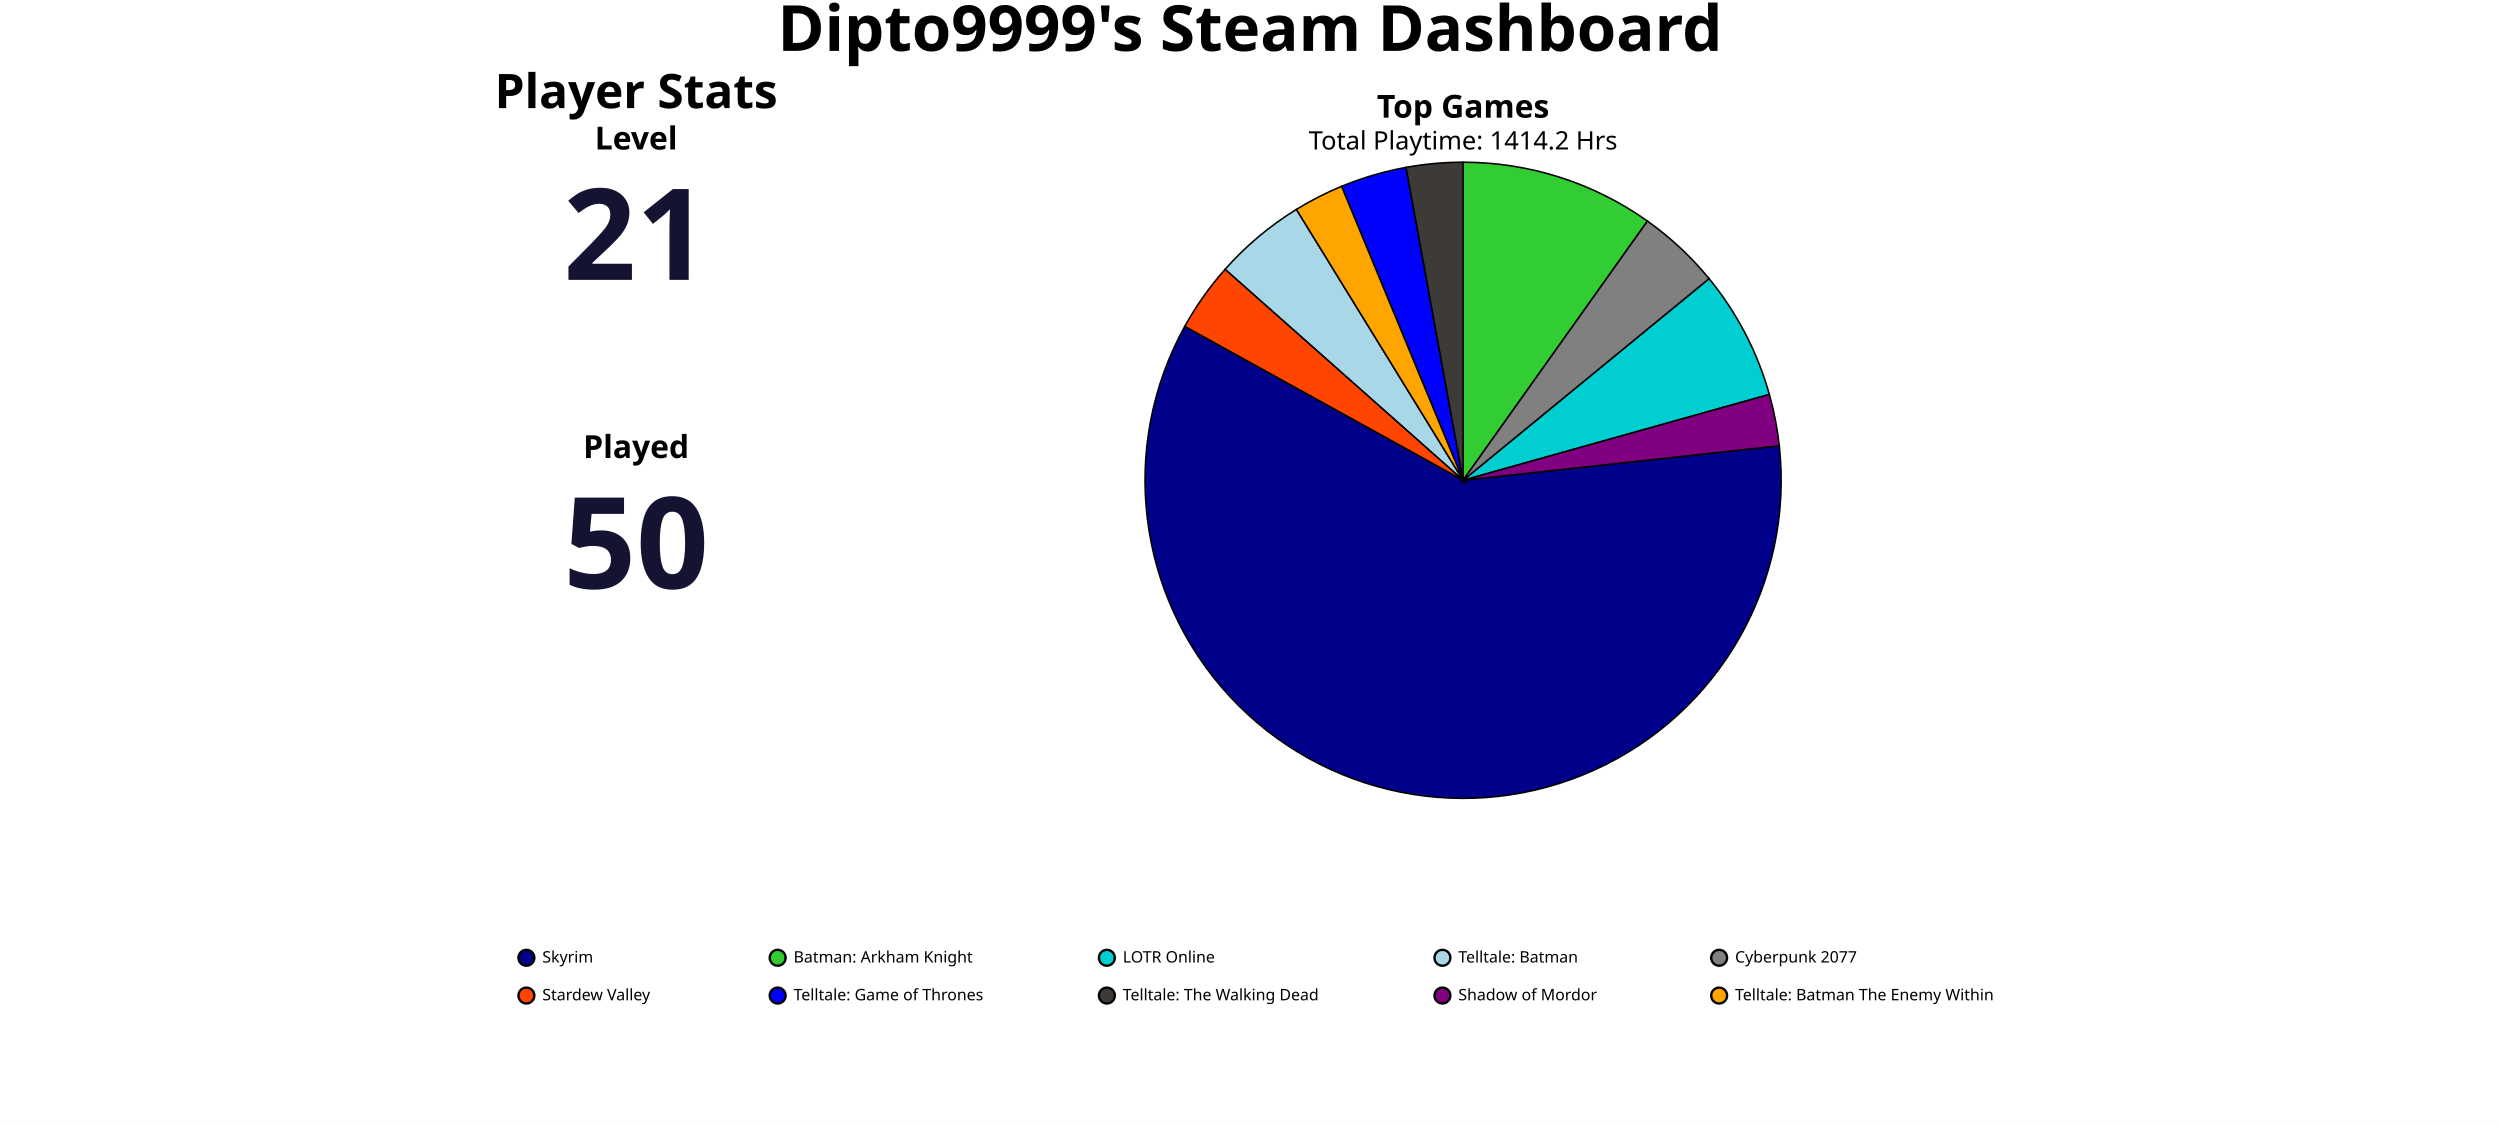
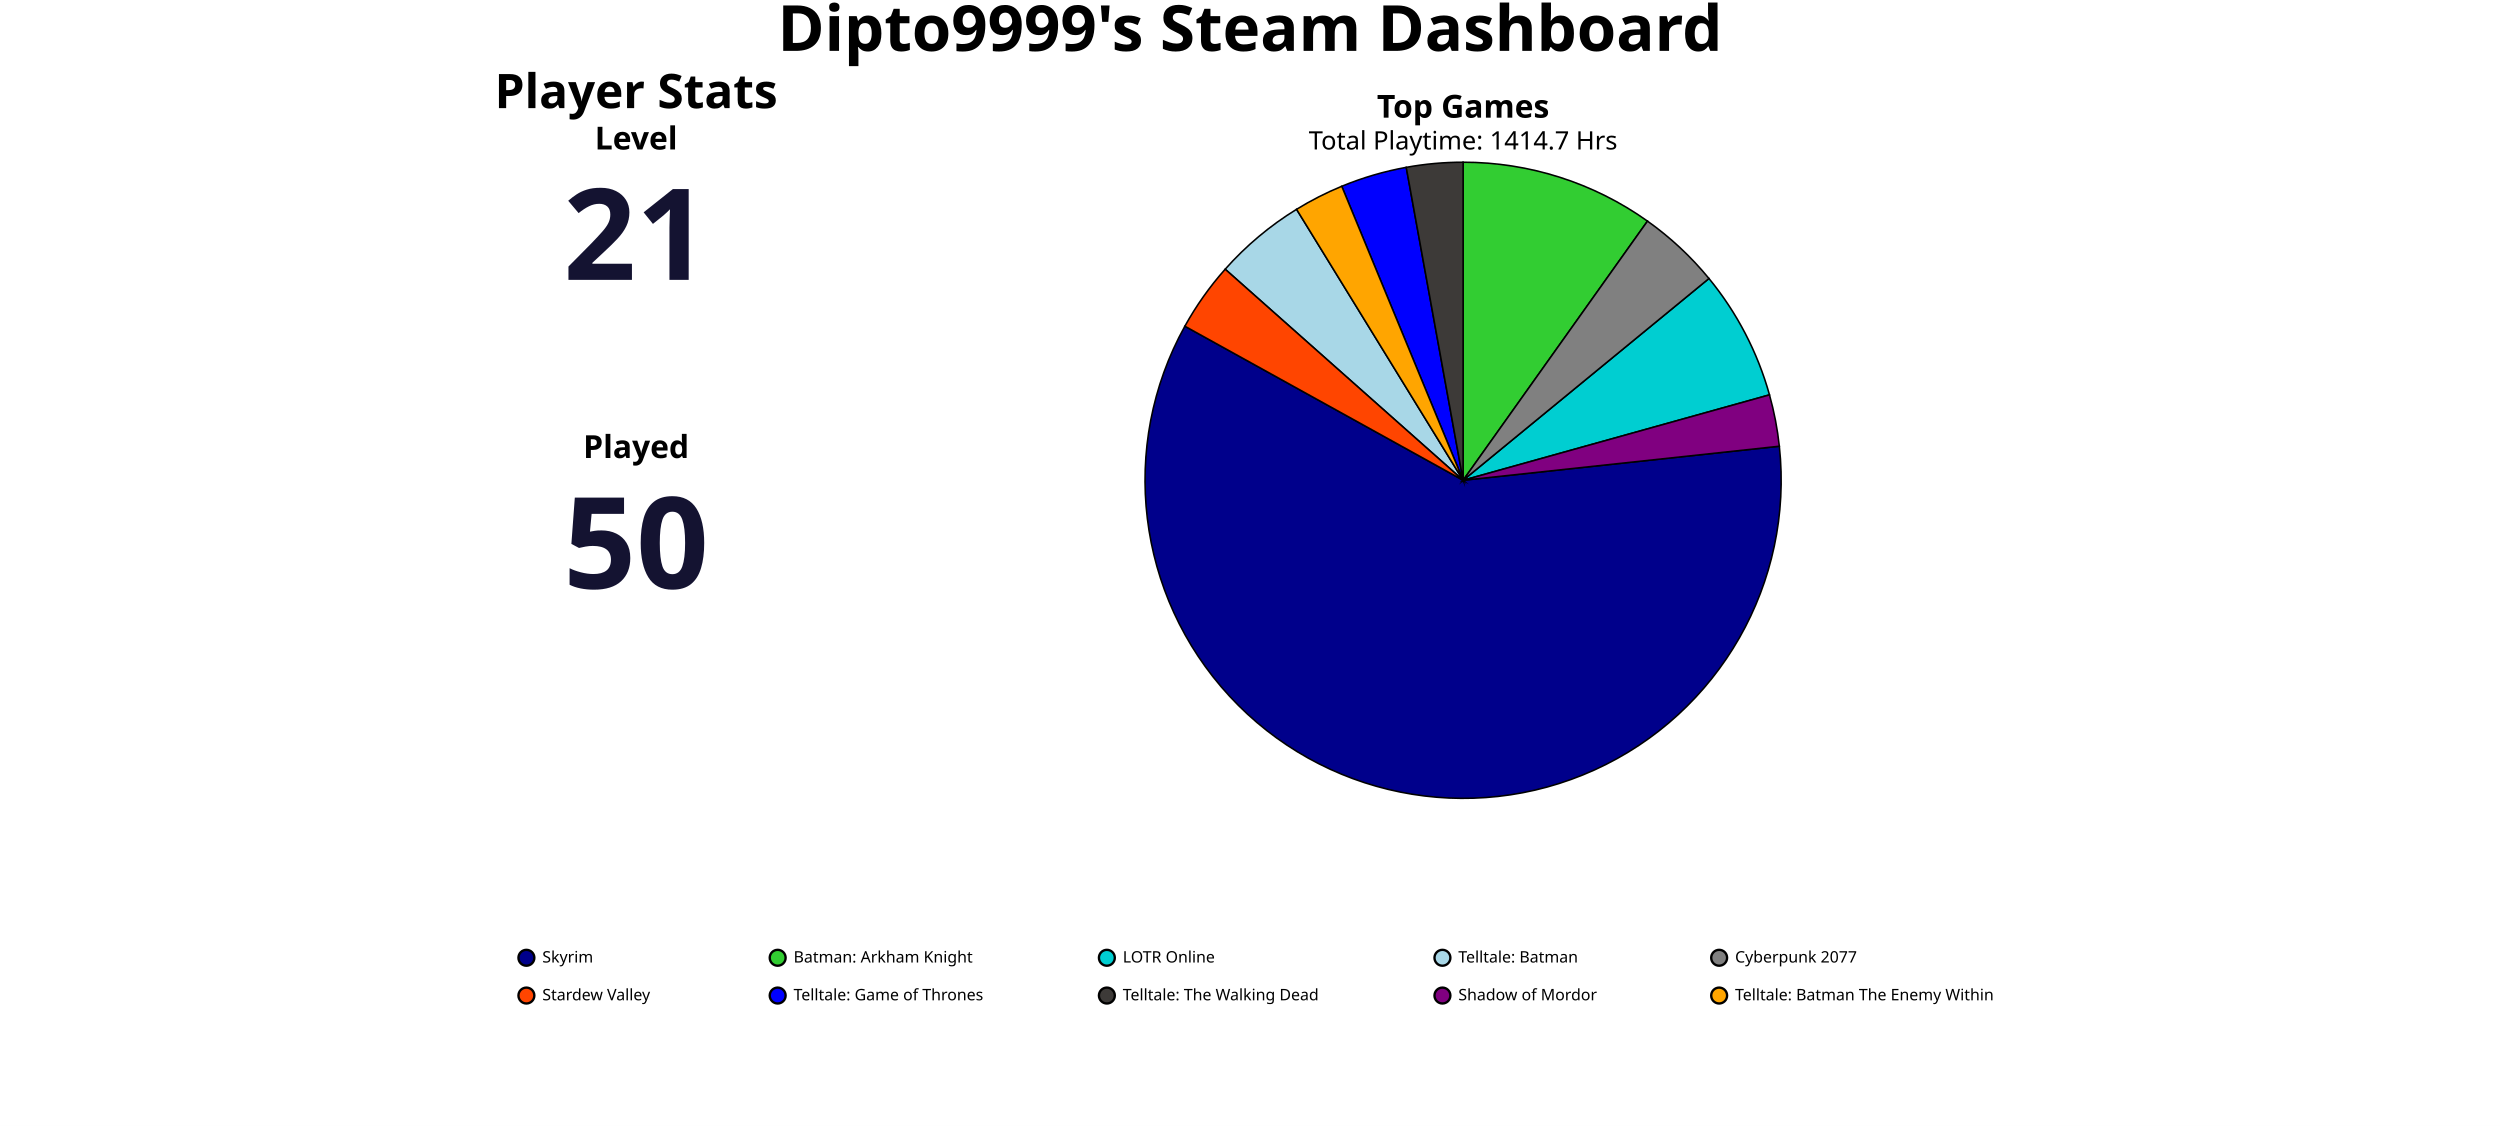
<svg xmlns="http://www.w3.org/2000/svg" version="1.1" class="marks" width="1572" height="708" viewBox="0 0 1572 708">
  <rect width="1572" height="708" fill="white" />
  <g fill="none" stroke-miterlimit="10" transform="translate(250,102)">
    <g class="mark-group role-frame root" role="graphics-object" aria-roledescription="group mark container">
      <g transform="translate(0,0)">
        <path class="background" aria-hidden="true" d="M0,0h0v0h0Z" />
        <g>
          <g class="mark-group role-scope concat_0_group" role="graphics-object" aria-roledescription="group mark container">
            <g transform="translate(0,0)">
              <path class="background" aria-hidden="true" d="M0,0h0v0h0Z" />
              <g>
                <g class="mark-group role-scope concat_0_concat_0_group" role="graphics-object" aria-roledescription="group mark container">
                  <g transform="translate(0,0)">
                    <path class="background" aria-hidden="true" d="M0,0h300v150h-300Z" stroke="#ddd" stroke-opacity="0" stroke-width="1.5" />
                    <g>
                      <g class="mark-text role-mark concat_0_concat_0_marks" role="graphics-object" aria-roledescription="text mark container">
                        <text aria-label="Metric: Level; Value: 21" role="graphics-symbol" aria-roledescription="text mark" text-anchor="middle" transform="translate(150,74)" font-family="sans-serif" font-size="80px" font-weight="bold" fill="#141331">21</text>
                      </g>
                      <g class="mark-group role-title">
                        <g transform="translate(150,-24)">
                          <path class="background" aria-hidden="true" d="M0,0h0v0h0Z" pointer-events="none" />
                          <g>
                            <g class="mark-text role-title-text" role="graphics-symbol" aria-roledescription="title" aria-label="Title text 'Level'" pointer-events="none">
                              <text text-anchor="middle" transform="translate(0,16)" font-family="sans-serif" font-size="20px" font-weight="bold" fill="#000" opacity="1">Level</text>
                            </g>
                          </g>
                          <path class="foreground" aria-hidden="true" d="" pointer-events="none" display="none" />
                        </g>
                      </g>
                    </g>
                    <path class="foreground" aria-hidden="true" d="" display="none" />
                  </g>
                </g>
                <g class="mark-group role-scope concat_0_concat_1_group" role="graphics-object" aria-roledescription="group mark container">
                  <g transform="translate(0,194)">
                    <path class="background" aria-hidden="true" d="M0,0h300v150h-300Z" stroke="#ddd" stroke-opacity="0" stroke-width="1.5" />
                    <g>
                      <g class="mark-text role-mark concat_0_concat_1_marks" role="graphics-object" aria-roledescription="text mark container">
                        <text aria-label="Metric: Played; Value: 50" role="graphics-symbol" aria-roledescription="text mark" text-anchor="middle" transform="translate(150,74)" font-family="sans-serif" font-size="80px" font-weight="bold" fill="#141331">50</text>
                      </g>
                      <g class="mark-group role-title">
                        <g transform="translate(150,-24)">
                          <path class="background" aria-hidden="true" d="M0,0h0v0h0Z" pointer-events="none" />
                          <g>
                            <g class="mark-text role-title-text" role="graphics-symbol" aria-roledescription="title" aria-label="Title text 'Played'" pointer-events="none">
                              <text text-anchor="middle" transform="translate(0,16)" font-family="sans-serif" font-size="20px" font-weight="bold" fill="#000" opacity="1">Played</text>
                            </g>
                          </g>
                          <path class="foreground" aria-hidden="true" d="" pointer-events="none" display="none" />
                        </g>
                      </g>
                    </g>
                    <path class="foreground" aria-hidden="true" d="" display="none" />
                  </g>
                </g>
                <g class="mark-group role-title">
                  <g transform="translate(150,-58)">
                    <path class="background" aria-hidden="true" d="M0,0h0v0h0Z" pointer-events="none" />
                    <g>
                      <g class="mark-text role-title-text" role="graphics-symbol" aria-roledescription="title" aria-label="Title text 'Player Stats'" pointer-events="none">
                        <text text-anchor="middle" transform="translate(0,24)" font-family="sans-serif" font-size="30px" font-weight="bold" fill="#000" opacity="1">Player Stats</text>
                      </g>
                    </g>
                    <path class="foreground" aria-hidden="true" d="" pointer-events="none" display="none" />
                  </g>
                </g>
              </g>
              <path class="foreground" aria-hidden="true" d="" display="none" />
            </g>
          </g>
          <g class="mark-group role-scope concat_1_group" role="graphics-object" aria-roledescription="group mark container">
            <g transform="translate(320,0)">
              <path class="background" aria-hidden="true" d="M0,0h700v400h-700Z" />
              <g>
                <g class="mark-arc role-mark concat_1_marks" role="graphics-object" aria-roledescription="arc mark container">
-                   <path aria-label="playtime_percentage: 59.77; name: Skyrim; Game: Skyrim; Time (Hrs): 845.3; Playtime (%): 59.77" role="graphics-symbol" aria-roledescription="arc mark" transform="translate(350,200)" d="M-175.019,-96.791A200,200,0,1,0,198.82,-21.697L0,0Z" fill="#00008B" stroke="black" stroke-width="1" />
-                   <path aria-label="playtime_percentage: 9.84; name: Batman: Arkham Knight; Game: Batman: Arkham Knight; Time (Hrs): 139.2; Playtime (%): 9.84" role="graphics-symbol" aria-roledescription="arc mark" transform="translate(350,200)" d="M115.925,-162.977A200,200,0,0,0,0,-200L0,0Z" fill="#32CD32" stroke="black" stroke-width="1" />
-                   <path aria-label="playtime_percentage: 6.58; name: LOTR Online; Game: LOTR Online; Time (Hrs): 93.0; Playtime (%): 6.58" role="graphics-symbol" aria-roledescription="arc mark" transform="translate(350,200)" d="M192.576,-53.986A200,200,0,0,0,154.662,-126.806L0,0Z" fill="#00CED1" stroke="black" stroke-width="1" />
-                   <path aria-label="playtime_percentage: 4.68; name: Telltale: Batman; Game: Telltale: Batman; Time (Hrs): 66.2; Playtime (%): 4.68" role="graphics-symbol" aria-roledescription="arc mark" transform="translate(350,200)" d="M-104.821,-170.331A200,200,0,0,0,-149.689,-132.639L0,0Z" fill="#A8D7E7" stroke="black" stroke-width="1" />
-                   <path aria-label="playtime_percentage: 4.23; name: Cyberpunk 2077; Game: Cyberpunk 2077; Time (Hrs): 59.8; Playtime (%): 4.23" role="graphics-symbol" aria-roledescription="arc mark" transform="translate(350,200)" d="M154.662,-126.806A200,200,0,0,0,115.925,-162.977L0,0Z" fill="#808080" stroke="black" stroke-width="1" />
-                   <path aria-label="playtime_percentage: 3.5; name: Stardew Valley; Game: Stardew Valley; Time (Hrs): 49.5; Playtime (%): 3.50" role="graphics-symbol" aria-roledescription="arc mark" transform="translate(350,200)" d="M-149.689,-132.639A200,200,0,0,0,-175.019,-96.791L0,0Z" fill="#FF4500" stroke="black" stroke-width="1" />
-                   <path aria-label="playtime_percentage: 3.37; name: Telltale: Game of Thrones; Game: Telltale: Game of Thrones; Time (Hrs): 47.7; Playtime (%): 3.37" role="graphics-symbol" aria-roledescription="arc mark" transform="translate(350,200)" d="M-35.87,-196.757A200,200,0,0,0,-76.421,-184.824L0,0Z" fill="#0000FF" stroke="black" stroke-width="1" />
-                   <path aria-label="playtime_percentage: 2.87; name: Telltale: The Walking Dead; Game: Telltale: The Walking Dead; Time (Hrs): 40.5; Playtime (%): 2.87" role="graphics-symbol" aria-roledescription="arc mark" transform="translate(350,200)" d="M0,-200A200,200,0,0,0,-35.87,-196.757L0,0Z" fill="#3D3A38" stroke="black" stroke-width="1" />
-                   <path aria-label="playtime_percentage: 2.62; name: Shadow of Mordor; Game: Shadow of Mordor; Time (Hrs): 37.0; Playtime (%): 2.62" role="graphics-symbol" aria-roledescription="arc mark" transform="translate(350,200)" d="M198.82,-21.697A200,200,0,0,0,192.576,-53.986L0,0Z" fill="#800080" stroke="black" stroke-width="1" />
-                   <path aria-label="playtime_percentage: 2.54; name: Telltale: Batman The Enemy Within; Game: Telltale: Batman The Enemy Within; Time (Hrs): 35.9; Playtime (%): 2.54" role="graphics-symbol" aria-roledescription="arc mark" transform="translate(350,200)" d="M-76.421,-184.824A200,200,0,0,0,-104.821,-170.331L0,0Z" fill="#FFA500" stroke="black" stroke-width="1" />
+                   <path aria-label="playtime_percentage: 59.75; name: Skyrim; Game: Skyrim; Time (Hrs): 845.3; Playtime (%): 59.75" role="graphics-symbol" aria-roledescription="arc mark" transform="translate(350,200)" d="M-174.968,-96.882A200,200,0,1,0,198.85,-21.418L0,0Z" fill="#00008B" stroke="black" stroke-width="1" />
+                   <path aria-label="playtime_percentage: 9.84; name: Batman: Arkham Knight; Game: Batman: Arkham Knight; Time (Hrs): 139.2; Playtime (%): 9.84" role="graphics-symbol" aria-roledescription="arc mark" transform="translate(350,200)" d="M115.935,-162.97A200,200,0,0,0,0,-200L0,0Z" fill="#32CD32" stroke="black" stroke-width="1" />
+                   <path aria-label="playtime_percentage: 6.61; name: LOTR Online; Game: LOTR Online; Time (Hrs): 93.5; Playtime (%): 6.61" role="graphics-symbol" aria-roledescription="arc mark" transform="translate(350,200)" d="M192.651,-53.719A200,200,0,0,0,154.593,-126.889L0,0Z" fill="#00CED1" stroke="black" stroke-width="1" />
+                   <path aria-label="playtime_percentage: 4.68; name: Telltale: Batman; Game: Telltale: Batman; Time (Hrs): 66.2; Playtime (%): 4.68" role="graphics-symbol" aria-roledescription="arc mark" transform="translate(350,200)" d="M-104.723,-170.391A200,200,0,0,0,-149.617,-132.72L0,0Z" fill="#A8D7E7" stroke="black" stroke-width="1" />
+                   <path aria-label="playtime_percentage: 4.22; name: Cyberpunk 2077; Game: Cyberpunk 2077; Time (Hrs): 59.8; Playtime (%): 4.22" role="graphics-symbol" aria-roledescription="arc mark" transform="translate(350,200)" d="M154.593,-126.889A200,200,0,0,0,115.935,-162.97L0,0Z" fill="#808080" stroke="black" stroke-width="1" />
+                   <path aria-label="playtime_percentage: 3.5; name: Stardew Valley; Game: Stardew Valley; Time (Hrs): 49.5; Playtime (%): 3.50" role="graphics-symbol" aria-roledescription="arc mark" transform="translate(350,200)" d="M-149.617,-132.72A200,200,0,0,0,-174.968,-96.882L0,0Z" fill="#FF4500" stroke="black" stroke-width="1" />
+                   <path aria-label="playtime_percentage: 3.37; name: Telltale: Game of Thrones; Game: Telltale: Game of Thrones; Time (Hrs): 47.7; Playtime (%): 3.37" role="graphics-symbol" aria-roledescription="arc mark" transform="translate(350,200)" d="M-35.75,-196.779A200,200,0,0,0,-76.312,-184.869L0,0Z" fill="#0000FF" stroke="black" stroke-width="1" />
+                   <path aria-label="playtime_percentage: 2.86; name: Telltale: The Walking Dead; Game: Telltale: The Walking Dead; Time (Hrs): 40.5; Playtime (%): 2.86" role="graphics-symbol" aria-roledescription="arc mark" transform="translate(350,200)" d="M0,-200A200,200,0,0,0,-35.75,-196.779L0,0Z" fill="#3D3A38" stroke="black" stroke-width="1" />
+                   <path aria-label="playtime_percentage: 2.62; name: Shadow of Mordor; Game: Shadow of Mordor; Time (Hrs): 37.0; Playtime (%): 2.62" role="graphics-symbol" aria-roledescription="arc mark" transform="translate(350,200)" d="M198.85,-21.418A200,200,0,0,0,192.651,-53.719L0,0Z" fill="#800080" stroke="black" stroke-width="1" />
+                   <path aria-label="playtime_percentage: 2.54; name: Telltale: Batman The Enemy Within; Game: Telltale: Batman The Enemy Within; Time (Hrs): 35.9; Playtime (%): 2.54" role="graphics-symbol" aria-roledescription="arc mark" transform="translate(350,200)" d="M-76.312,-184.869A200,200,0,0,0,-104.723,-170.391L0,0Z" fill="#FFA500" stroke="black" stroke-width="1" />
                </g>
                <g class="mark-group role-title">
                  <g transform="translate(350,-44)">
                    <path class="background" aria-hidden="true" d="M0,0h0v0h0Z" pointer-events="none" />
                    <g>
                      <g class="mark-text role-title-text" role="graphics-symbol" aria-roledescription="title" aria-label="Title text 'Top Games'" pointer-events="none">
                        <text text-anchor="middle" transform="translate(0,16)" font-family="sans-serif" font-size="20px" font-weight="bold" fill="#000" opacity="1">Top Games</text>
                      </g>
-                       <g class="mark-text role-title-subtitle" role="graphics-symbol" aria-roledescription="subtitle" aria-label="Subtitle text 'Total Playtime: 1414.2 Hrs'" pointer-events="none">
-                         <text text-anchor="middle" transform="translate(0,36)" font-family="sans-serif" font-size="16px" fill="#000" opacity="1">Total Playtime: 1414.2 Hrs</text>
+                       <g class="mark-text role-title-subtitle" role="graphics-symbol" aria-roledescription="subtitle" aria-label="Subtitle text 'Total Playtime: 1414.7 Hrs'" pointer-events="none">
+                         <text text-anchor="middle" transform="translate(0,36)" font-family="sans-serif" font-size="16px" fill="#000" opacity="1">Total Playtime: 1414.7 Hrs</text>
                      </g>
                    </g>
                    <path class="foreground" aria-hidden="true" d="" pointer-events="none" display="none" />
                  </g>
                </g>
              </g>
              <path class="foreground" aria-hidden="true" d="" display="none" />
            </g>
          </g>
          <g class="mark-group role-legend" role="graphics-symbol" aria-roledescription="legend" aria-label="Symbol legend for fill color with 10 values: Skyrim, Batman: Arkham Knight, LOTR Online, Telltale: Batman, Cyberpunk 2077, ending with Telltale: Batman The Enemy Within">
            <g transform="translate(0,419)">
              <path class="background" aria-hidden="true" d="M0,0h1072v187h-1072Z" pointer-events="none" />
              <g>
                <g class="mark-group role-legend-entry">
                  <g transform="translate(75,75)">
                    <path class="background" aria-hidden="true" d="M0,0h0v0h0Z" pointer-events="none" />
                    <g>
                      <g class="mark-group role-scope" role="graphics-object" aria-roledescription="group mark container">
                        <g transform="translate(0,0.25)">
                          <path class="background" aria-hidden="true" d="M0,0h81.957v12.5h-81.957Z" pointer-events="none" opacity="1" />
                          <g>
                            <g class="mark-symbol role-legend-symbol" pointer-events="none">
                              <path transform="translate(6,6)" d="M5,0A5,5,0,1,1,-5,0A5,5,0,1,1,5,0" fill="#00008B" stroke="black" stroke-width="1.5" opacity="1" />
                            </g>
                            <g class="mark-text role-legend-label" pointer-events="none">
                              <text text-anchor="start" transform="translate(16,9)" font-family="sans-serif" font-size="10px" fill="#000" opacity="1">Skyrim</text>
                            </g>
                          </g>
                          <path class="foreground" aria-hidden="true" d="" pointer-events="none" display="none" />
                        </g>
                        <g transform="translate(158,0.25)">
                          <path class="background" aria-hidden="true" d="M0,0h130.316v12.5h-130.316Z" pointer-events="none" opacity="1" />
                          <g>
                            <g class="mark-symbol role-legend-symbol" pointer-events="none">
                              <path transform="translate(6,6)" d="M5,0A5,5,0,1,1,-5,0A5,5,0,1,1,5,0" fill="#32CD32" stroke="black" stroke-width="1.5" opacity="1" />
                            </g>
                            <g class="mark-text role-legend-label" pointer-events="none">
                              <text text-anchor="start" transform="translate(16,9)" font-family="sans-serif" font-size="10px" fill="#000" opacity="1">Batman: Arkham Knight</text>
                            </g>
                          </g>
                          <path class="foreground" aria-hidden="true" d="" pointer-events="none" display="none" />
                        </g>
                        <g transform="translate(365,0.25)">
                          <path class="background" aria-hidden="true" d="M0,0h134.394v12.5h-134.394Z" pointer-events="none" opacity="1" />
                          <g>
                            <g class="mark-symbol role-legend-symbol" pointer-events="none">
                              <path transform="translate(6,6)" d="M5,0A5,5,0,1,1,-5,0A5,5,0,1,1,5,0" fill="#00CED1" stroke="black" stroke-width="1.5" opacity="1" />
                            </g>
                            <g class="mark-text role-legend-label" pointer-events="none">
                              <text text-anchor="start" transform="translate(16,9)" font-family="sans-serif" font-size="10px" fill="#000" opacity="1">LOTR Online</text>
                            </g>
                          </g>
                          <path class="foreground" aria-hidden="true" d="" pointer-events="none" display="none" />
                        </g>
                        <g transform="translate(576,0.25)">
                          <path class="background" aria-hidden="true" d="M0,0h97.709v12.5h-97.709Z" pointer-events="none" opacity="1" />
                          <g>
                            <g class="mark-symbol role-legend-symbol" pointer-events="none">
                              <path transform="translate(6,6)" d="M5,0A5,5,0,1,1,-5,0A5,5,0,1,1,5,0" fill="#A8D7E7" stroke="black" stroke-width="1.5" opacity="1" />
                            </g>
                            <g class="mark-text role-legend-label" pointer-events="none">
                              <text text-anchor="start" transform="translate(16,9)" font-family="sans-serif" font-size="10px" fill="#000" opacity="1">Telltale: Batman</text>
                            </g>
                          </g>
                          <path class="foreground" aria-hidden="true" d="" pointer-events="none" display="none" />
                        </g>
                        <g transform="translate(750,0.25)">
                          <path class="background" aria-hidden="true" d="M0,0h171.439v12.5h-171.439Z" pointer-events="none" opacity="1" />
                          <g>
                            <g class="mark-symbol role-legend-symbol" pointer-events="none">
                              <path transform="translate(6,6)" d="M5,0A5,5,0,1,1,-5,0A5,5,0,1,1,5,0" fill="#808080" stroke="black" stroke-width="1.5" opacity="1" />
                            </g>
                            <g class="mark-text role-legend-label" pointer-events="none">
                              <text text-anchor="start" transform="translate(16,9)" font-family="sans-serif" font-size="10px" fill="#000" opacity="1">Cyberpunk 2077</text>
                            </g>
                          </g>
                          <path class="foreground" aria-hidden="true" d="" pointer-events="none" display="none" />
                        </g>
                        <g transform="translate(0,24)">
                          <path class="background" aria-hidden="true" d="M0,0h81.957v12.5h-81.957Z" pointer-events="none" opacity="1" />
                          <g>
                            <g class="mark-symbol role-legend-symbol" pointer-events="none">
                              <path transform="translate(6,6)" d="M5,0A5,5,0,1,1,-5,0A5,5,0,1,1,5,0" fill="#FF4500" stroke="black" stroke-width="1.5" opacity="1" />
                            </g>
                            <g class="mark-text role-legend-label" pointer-events="none">
                              <text text-anchor="start" transform="translate(16,9)" font-family="sans-serif" font-size="10px" fill="#000" opacity="1">Stardew Valley</text>
                            </g>
                          </g>
                          <path class="foreground" aria-hidden="true" d="" pointer-events="none" display="none" />
                        </g>
                        <g transform="translate(158,24)">
                          <path class="background" aria-hidden="true" d="M0,0h130.316v12.5h-130.316Z" pointer-events="none" opacity="1" />
                          <g>
                            <g class="mark-symbol role-legend-symbol" pointer-events="none">
                              <path transform="translate(6,6)" d="M5,0A5,5,0,1,1,-5,0A5,5,0,1,1,5,0" fill="#0000FF" stroke="black" stroke-width="1.5" opacity="1" />
                            </g>
                            <g class="mark-text role-legend-label" pointer-events="none">
                              <text text-anchor="start" transform="translate(16,9)" font-family="sans-serif" font-size="10px" fill="#000" opacity="1">Telltale: Game of Thrones</text>
                            </g>
                          </g>
                          <path class="foreground" aria-hidden="true" d="" pointer-events="none" display="none" />
                        </g>
                        <g transform="translate(365,24)">
                          <path class="background" aria-hidden="true" d="M0,0h134.394v12.5h-134.394Z" pointer-events="none" opacity="1" />
                          <g>
                            <g class="mark-symbol role-legend-symbol" pointer-events="none">
                              <path transform="translate(6,6)" d="M5,0A5,5,0,1,1,-5,0A5,5,0,1,1,5,0" fill="#3D3A38" stroke="black" stroke-width="1.5" opacity="1" />
                            </g>
                            <g class="mark-text role-legend-label" pointer-events="none">
                              <text text-anchor="start" transform="translate(16,9)" font-family="sans-serif" font-size="10px" fill="#000" opacity="1">Telltale: The Walking Dead</text>
                            </g>
                          </g>
                          <path class="foreground" aria-hidden="true" d="" pointer-events="none" display="none" />
                        </g>
                        <g transform="translate(576,24)">
                          <path class="background" aria-hidden="true" d="M0,0h97.709v12.5h-97.709Z" pointer-events="none" opacity="1" />
                          <g>
                            <g class="mark-symbol role-legend-symbol" pointer-events="none">
                              <path transform="translate(6,6)" d="M5,0A5,5,0,1,1,-5,0A5,5,0,1,1,5,0" fill="#800080" stroke="black" stroke-width="1.5" opacity="1" />
                            </g>
                            <g class="mark-text role-legend-label" pointer-events="none">
                              <text text-anchor="start" transform="translate(16,9)" font-family="sans-serif" font-size="10px" fill="#000" opacity="1">Shadow of Mordor</text>
                            </g>
                          </g>
                          <path class="foreground" aria-hidden="true" d="" pointer-events="none" display="none" />
                        </g>
                        <g transform="translate(750,24)">
                          <path class="background" aria-hidden="true" d="M0,0h171.439v12.5h-171.439Z" pointer-events="none" opacity="1" />
                          <g>
                            <g class="mark-symbol role-legend-symbol" pointer-events="none">
                              <path transform="translate(6,6)" d="M5,0A5,5,0,1,1,-5,0A5,5,0,1,1,5,0" fill="#FFA500" stroke="black" stroke-width="1.5" opacity="1" />
                            </g>
                            <g class="mark-text role-legend-label" pointer-events="none">
                              <text text-anchor="start" transform="translate(16,9)" font-family="sans-serif" font-size="10px" fill="#000" opacity="1">Telltale: Batman The Enemy Within</text>
                            </g>
                          </g>
                          <path class="foreground" aria-hidden="true" d="" pointer-events="none" display="none" />
                        </g>
                      </g>
                    </g>
                    <path class="foreground" aria-hidden="true" d="" pointer-events="none" display="none" />
                  </g>
                </g>
              </g>
              <path class="foreground" aria-hidden="true" d="" pointer-events="none" display="none" />
            </g>
          </g>
          <g class="mark-group role-title">
            <g transform="translate(536,-102)">
              <path class="background" aria-hidden="true" d="M0,0h0v0h0Z" pointer-events="none" />
              <g>
                <g class="mark-text role-title-text" role="graphics-symbol" aria-roledescription="title" aria-label="Title text 'Dipto9999's Steam Dashboard'" pointer-events="none">
                  <text text-anchor="middle" transform="translate(0,32)" font-family="sans-serif" font-size="40px" font-weight="bold" fill="#000" opacity="1">Dipto9999's Steam Dashboard</text>
                </g>
              </g>
              <path class="foreground" aria-hidden="true" d="" pointer-events="none" display="none" />
            </g>
          </g>
        </g>
        <path class="foreground" aria-hidden="true" d="" display="none" />
      </g>
    </g>
  </g>
</svg>
